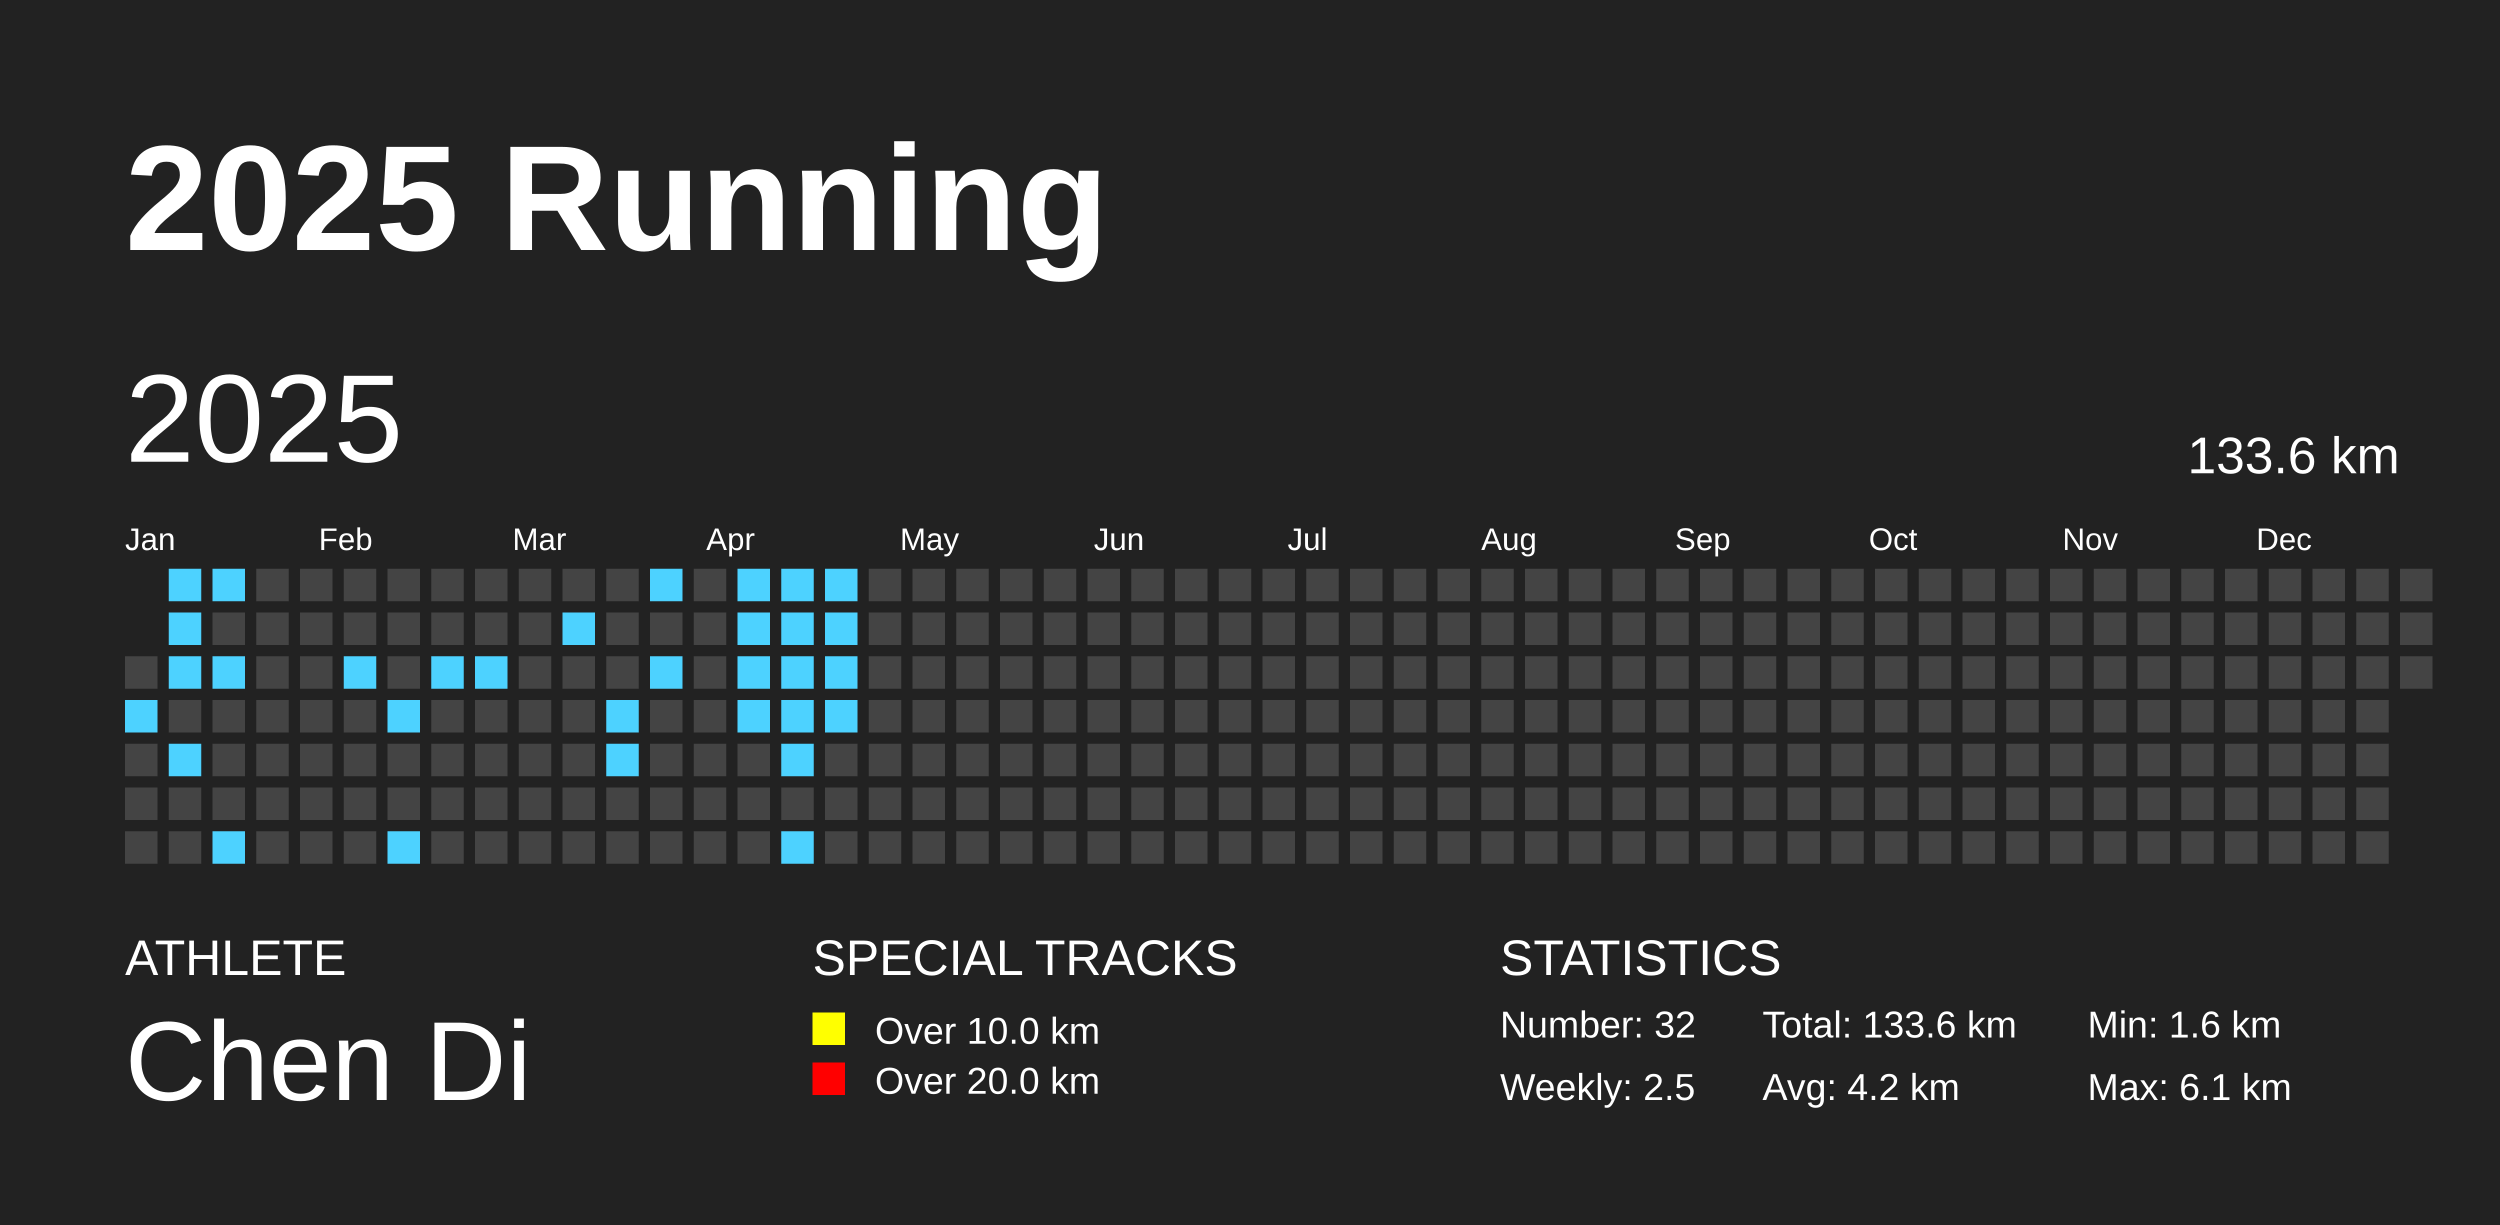
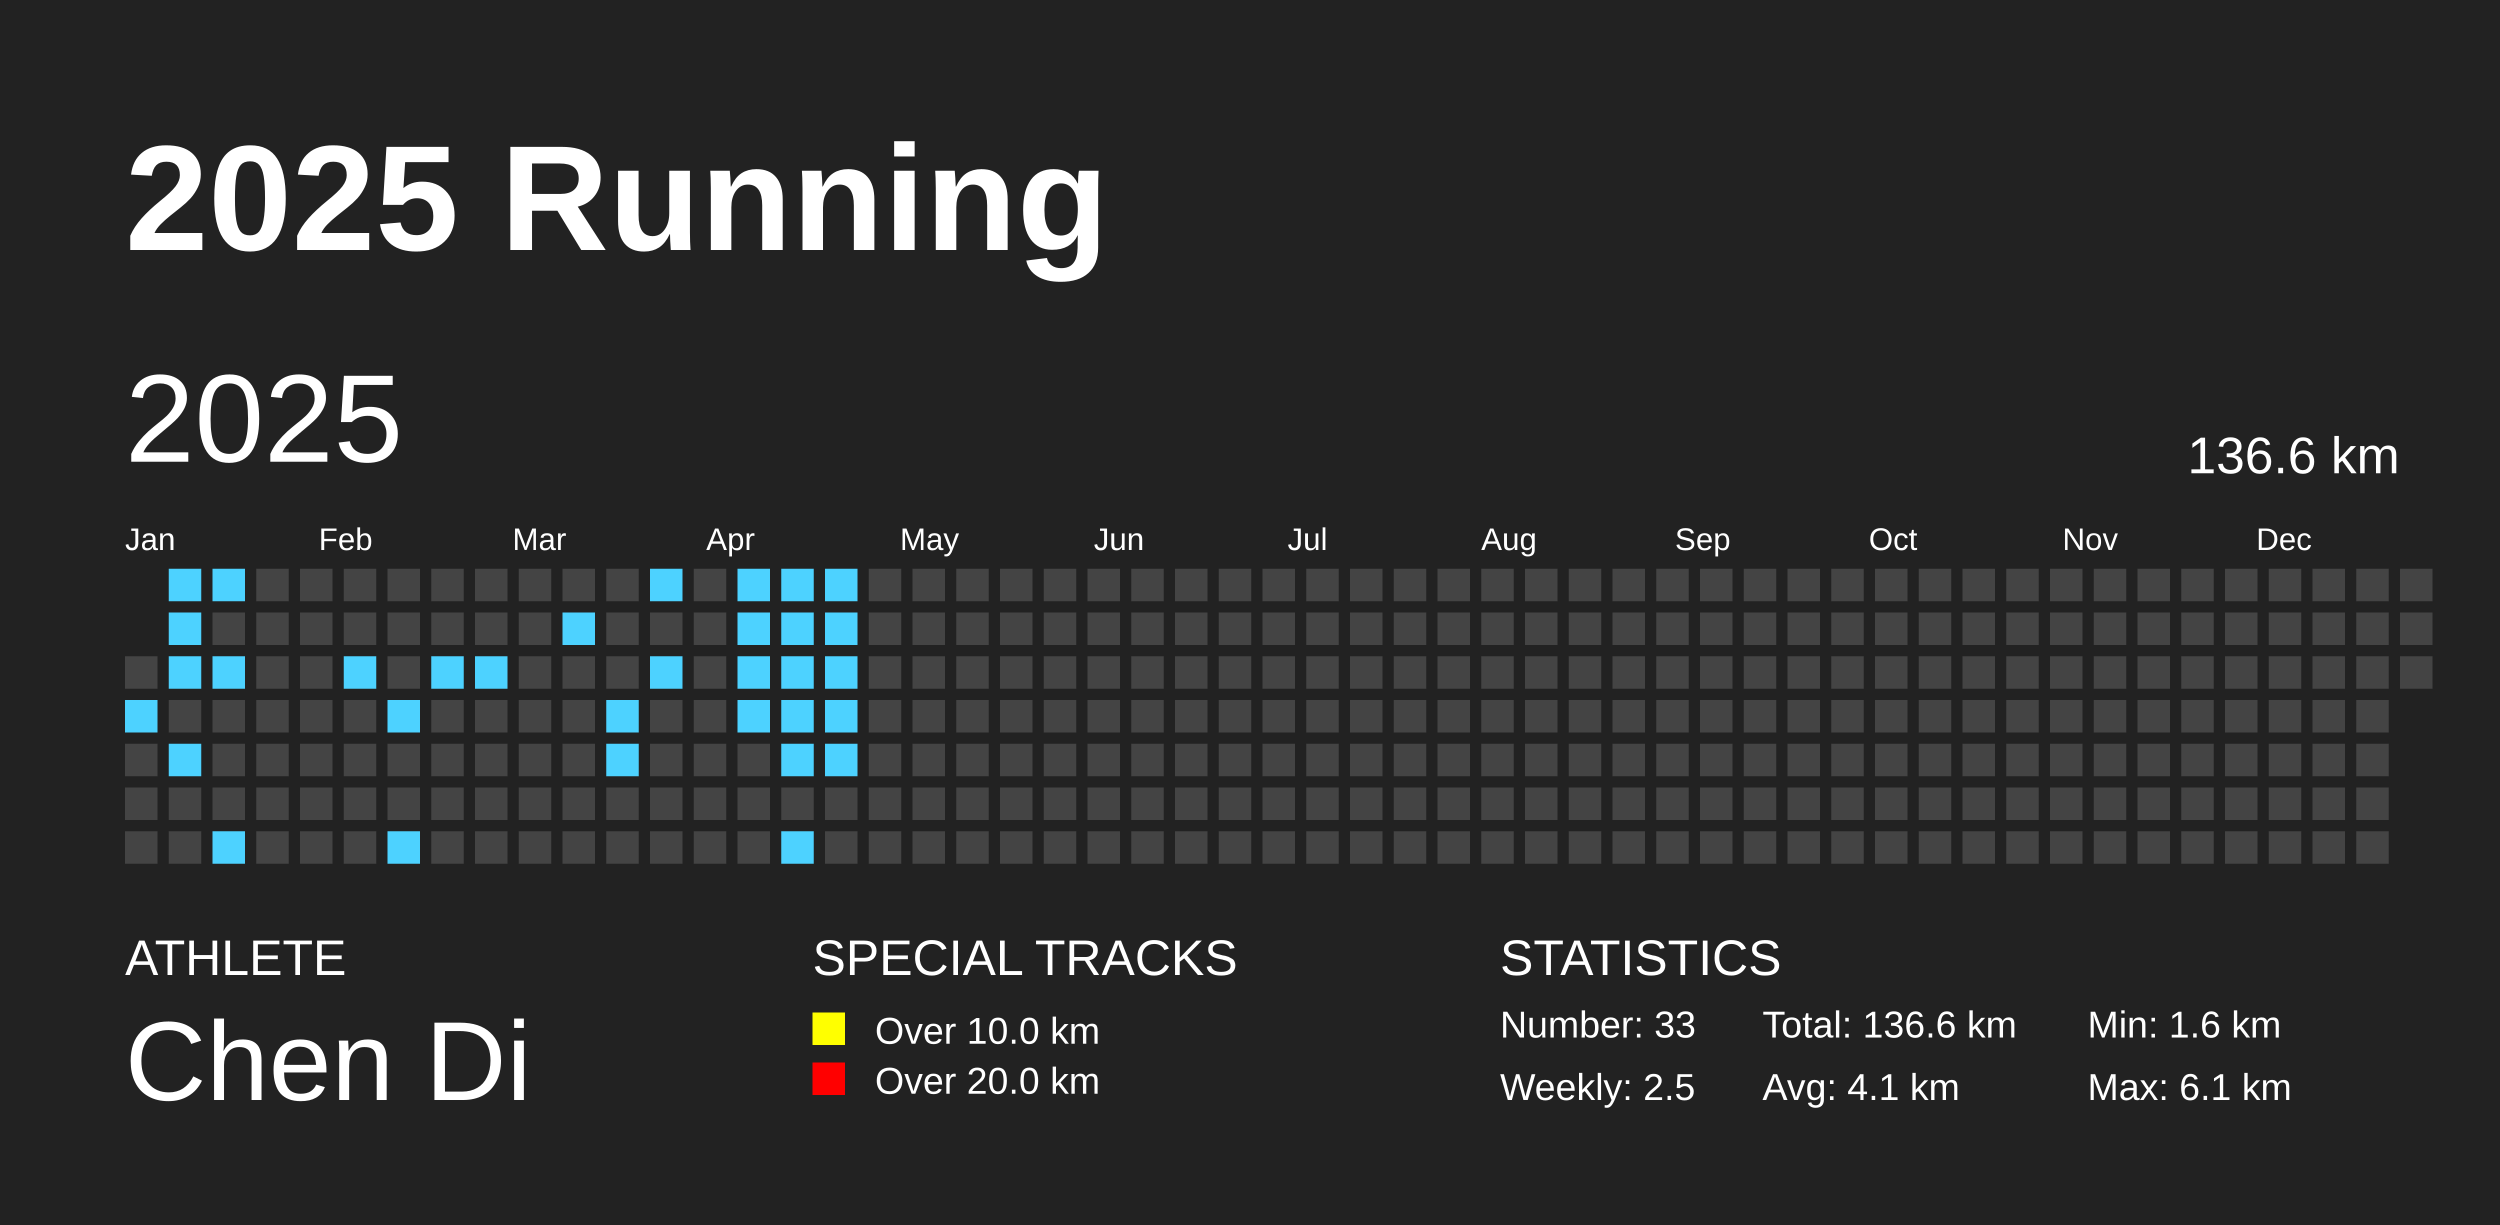
<svg xmlns="http://www.w3.org/2000/svg" baseProfile="full" height="98mm" version="1.1" viewBox="0,0,200,98" width="200mm">
  <defs />
  <rect fill="#222222" height="98" width="200" x="0" y="0" />
  <text fill="#FFFFFF" style="font-size:12px; font-family:Arial; font-weight:bold;" x="10" y="20">2025 Running</text>
  <text fill="#FFFFFF" style="font-size:4px; font-family:Arial" x="10" y="78">ATHLETE</text>
  <text fill="#FFFFFF" style="font-size:9px; font-family:Arial" x="10" y="88">Chen Di</text>
  <text fill="#FFFFFF" style="font-size:4px; font-family:Arial" x="65" y="78">SPECIAL TRACKS</text>
  <rect fill="yellow" height="2.6" width="2.6" x="65" y="81" />
  <text fill="#FFFFFF" style="font-size:3px; font-family:Arial" x="70" y="83.5">Over 10.0 km</text>
  <rect fill="red" height="2.6" width="2.6" x="65" y="85" />
  <text fill="#FFFFFF" style="font-size:3px; font-family:Arial" x="70" y="87.5">Over 20.0 km</text>
  <text fill="#FFFFFF" style="font-size:4px; font-family:Arial" x="120" y="78">STATISTICS</text>
-   <text fill="#FFFFFF" style="font-size:3px; font-family:Arial" x="120" y="83">Number: 32</text>
+   <text fill="#FFFFFF" style="font-size:3px; font-family:Arial" x="120" y="83">Number: 33</text>
  <text fill="#FFFFFF" style="font-size:3px; font-family:Arial" x="120" y="88">Weekly: 2.5</text>
-   <text fill="#FFFFFF" style="font-size:3px; font-family:Arial" x="141" y="83">Total: 133.6 km</text>
-   <text fill="#FFFFFF" style="font-size:3px; font-family:Arial" x="141" y="88">Avg: 4.2 km</text>
+   <text fill="#FFFFFF" style="font-size:3px; font-family:Arial" x="141" y="83">Total: 136.6 km</text>
+   <text fill="#FFFFFF" style="font-size:3px; font-family:Arial" x="141" y="88">Avg: 4.1 km</text>
  <text fill="#FFFFFF" style="font-size:3px; font-family:Arial" x="167" y="83">Min: 1.6 km</text>
  <text fill="#FFFFFF" style="font-size:3px; font-family:Arial" x="167" y="88">Max: 6.1 km</text>
  <text dominant-baseline="hanging" fill="#FFFFFF" style="font-size:10.0px; font-family:Arial;" x="10" y="30">2025</text>
-   <text dominant-baseline="hanging" fill="#FFFFFF" style="font-size:4.125px; font-family:Arial;" x="175" y="35">133.6 km</text>
+   <text dominant-baseline="hanging" fill="#FFFFFF" style="font-size:4.125px; font-family:Arial;" x="175" y="35">136.6 km</text>
  <text fill="#FFFFFF" style="font-size:2.5px; font-family:Arial" x="10.0" y="44">Jan</text>
  <text fill="#FFFFFF" style="font-size:2.5px; font-family:Arial" x="25.5" y="44">Feb</text>
  <text fill="#FFFFFF" style="font-size:2.5px; font-family:Arial" x="41.0" y="44">Mar</text>
  <text fill="#FFFFFF" style="font-size:2.5px; font-family:Arial" x="56.5" y="44">Apr</text>
  <text fill="#FFFFFF" style="font-size:2.5px; font-family:Arial" x="72.0" y="44">May</text>
  <text fill="#FFFFFF" style="font-size:2.5px; font-family:Arial" x="87.5" y="44">Jun</text>
  <text fill="#FFFFFF" style="font-size:2.5px; font-family:Arial" x="103.0" y="44">Jul</text>
  <text fill="#FFFFFF" style="font-size:2.5px; font-family:Arial" x="118.5" y="44">Aug</text>
  <text fill="#FFFFFF" style="font-size:2.5px; font-family:Arial" x="134.0" y="44">Sep</text>
  <text fill="#FFFFFF" style="font-size:2.5px; font-family:Arial" x="149.5" y="44">Oct</text>
  <text fill="#FFFFFF" style="font-size:2.5px; font-family:Arial" x="165.0" y="44">Nov</text>
  <text fill="#FFFFFF" style="font-size:2.5px; font-family:Arial" x="180.5" y="44">Dec</text>
  <rect fill="#444444" height="2.6" width="2.6" x="10.0" y="52.5" />
  <rect fill="#4DD2FF" height="2.6" width="2.6" x="10.0" y="56.0" />
  <rect fill="#444444" height="2.6" width="2.6" x="10.0" y="59.5" />
  <rect fill="#444444" height="2.6" width="2.6" x="10.0" y="63.0" />
  <rect fill="#444444" height="2.6" width="2.6" x="10.0" y="66.5" />
  <rect fill="#4DD2FF" height="2.6" width="2.6" x="13.5" y="45.5" />
  <rect fill="#4DD2FF" height="2.6" width="2.6" x="13.5" y="49.0" />
  <rect fill="#4DD2FF" height="2.6" width="2.6" x="13.5" y="52.5" />
  <rect fill="#444444" height="2.6" width="2.6" x="13.5" y="56.0" />
  <rect fill="#4DD2FF" height="2.6" width="2.6" x="13.5" y="59.5" />
  <rect fill="#444444" height="2.6" width="2.6" x="13.5" y="63.0" />
  <rect fill="#444444" height="2.6" width="2.6" x="13.5" y="66.5" />
  <rect fill="#4DD2FF" height="2.6" width="2.6" x="17.0" y="45.5" />
  <rect fill="#444444" height="2.6" width="2.6" x="17.0" y="49.0" />
  <rect fill="#4DD2FF" height="2.6" width="2.6" x="17.0" y="52.5" />
  <rect fill="#444444" height="2.6" width="2.6" x="17.0" y="56.0" />
  <rect fill="#444444" height="2.6" width="2.6" x="17.0" y="59.5" />
  <rect fill="#444444" height="2.6" width="2.6" x="17.0" y="63.0" />
  <rect fill="#4DD2FF" height="2.6" width="2.6" x="17.0" y="66.5" />
  <rect fill="#444444" height="2.6" width="2.6" x="20.5" y="45.5" />
  <rect fill="#444444" height="2.6" width="2.6" x="20.5" y="49.0" />
  <rect fill="#444444" height="2.6" width="2.6" x="20.5" y="52.5" />
  <rect fill="#444444" height="2.6" width="2.6" x="20.5" y="56.0" />
  <rect fill="#444444" height="2.6" width="2.6" x="20.5" y="59.5" />
  <rect fill="#444444" height="2.6" width="2.6" x="20.5" y="63.0" />
  <rect fill="#444444" height="2.6" width="2.6" x="20.5" y="66.5" />
  <rect fill="#444444" height="2.6" width="2.6" x="24.0" y="45.5" />
  <rect fill="#444444" height="2.6" width="2.6" x="24.0" y="49.0" />
  <rect fill="#444444" height="2.6" width="2.6" x="24.0" y="52.5" />
  <rect fill="#444444" height="2.6" width="2.6" x="24.0" y="56.0" />
  <rect fill="#444444" height="2.6" width="2.6" x="24.0" y="59.5" />
  <rect fill="#444444" height="2.6" width="2.6" x="24.0" y="63.0" />
  <rect fill="#444444" height="2.6" width="2.6" x="24.0" y="66.5" />
  <rect fill="#444444" height="2.6" width="2.6" x="27.5" y="45.5" />
  <rect fill="#444444" height="2.6" width="2.6" x="27.5" y="49.0" />
  <rect fill="#4DD2FF" height="2.6" width="2.6" x="27.5" y="52.5" />
  <rect fill="#444444" height="2.6" width="2.6" x="27.5" y="56.0" />
  <rect fill="#444444" height="2.6" width="2.6" x="27.5" y="59.5" />
  <rect fill="#444444" height="2.6" width="2.6" x="27.5" y="63.0" />
  <rect fill="#444444" height="2.6" width="2.6" x="27.5" y="66.5" />
  <rect fill="#444444" height="2.6" width="2.6" x="31.0" y="45.5" />
  <rect fill="#444444" height="2.6" width="2.6" x="31.0" y="49.0" />
  <rect fill="#444444" height="2.6" width="2.6" x="31.0" y="52.5" />
  <rect fill="#4DD2FF" height="2.6" width="2.6" x="31.0" y="56.0" />
  <rect fill="#444444" height="2.6" width="2.6" x="31.0" y="59.5" />
  <rect fill="#444444" height="2.6" width="2.6" x="31.0" y="63.0" />
  <rect fill="#4DD2FF" height="2.6" width="2.6" x="31.0" y="66.5" />
  <rect fill="#444444" height="2.6" width="2.6" x="34.5" y="45.5" />
  <rect fill="#444444" height="2.6" width="2.6" x="34.5" y="49.0" />
  <rect fill="#4DD2FF" height="2.6" width="2.6" x="34.5" y="52.5" />
  <rect fill="#444444" height="2.6" width="2.6" x="34.5" y="56.0" />
  <rect fill="#444444" height="2.6" width="2.6" x="34.5" y="59.5" />
  <rect fill="#444444" height="2.6" width="2.6" x="34.5" y="63.0" />
  <rect fill="#444444" height="2.6" width="2.6" x="34.5" y="66.5" />
  <rect fill="#444444" height="2.6" width="2.6" x="38.0" y="45.5" />
  <rect fill="#444444" height="2.6" width="2.6" x="38.0" y="49.0" />
  <rect fill="#4DD2FF" height="2.6" width="2.6" x="38.0" y="52.5" />
  <rect fill="#444444" height="2.6" width="2.6" x="38.0" y="56.0" />
  <rect fill="#444444" height="2.6" width="2.6" x="38.0" y="59.5" />
  <rect fill="#444444" height="2.6" width="2.6" x="38.0" y="63.0" />
  <rect fill="#444444" height="2.6" width="2.6" x="38.0" y="66.5" />
  <rect fill="#444444" height="2.6" width="2.6" x="41.5" y="45.5" />
  <rect fill="#444444" height="2.6" width="2.6" x="41.5" y="49.0" />
  <rect fill="#444444" height="2.6" width="2.6" x="41.5" y="52.5" />
  <rect fill="#444444" height="2.6" width="2.6" x="41.5" y="56.0" />
  <rect fill="#444444" height="2.6" width="2.6" x="41.5" y="59.5" />
  <rect fill="#444444" height="2.6" width="2.6" x="41.5" y="63.0" />
  <rect fill="#444444" height="2.6" width="2.6" x="41.5" y="66.5" />
  <rect fill="#444444" height="2.6" width="2.6" x="45.0" y="45.5" />
  <rect fill="#4DD2FF" height="2.6" width="2.6" x="45.0" y="49.0" />
  <rect fill="#444444" height="2.6" width="2.6" x="45.0" y="52.5" />
  <rect fill="#444444" height="2.6" width="2.6" x="45.0" y="56.0" />
  <rect fill="#444444" height="2.6" width="2.6" x="45.0" y="59.5" />
  <rect fill="#444444" height="2.6" width="2.6" x="45.0" y="63.0" />
  <rect fill="#444444" height="2.6" width="2.6" x="45.0" y="66.5" />
  <rect fill="#444444" height="2.6" width="2.6" x="48.5" y="45.5" />
  <rect fill="#444444" height="2.6" width="2.6" x="48.5" y="49.0" />
  <rect fill="#444444" height="2.6" width="2.6" x="48.5" y="52.5" />
  <rect fill="#4DD2FF" height="2.6" width="2.6" x="48.5" y="56.0" />
  <rect fill="#4DD2FF" height="2.6" width="2.6" x="48.5" y="59.5" />
  <rect fill="#444444" height="2.6" width="2.6" x="48.5" y="63.0" />
  <rect fill="#444444" height="2.6" width="2.6" x="48.5" y="66.5" />
  <rect fill="#4DD2FF" height="2.6" width="2.6" x="52.0" y="45.5" />
  <rect fill="#444444" height="2.6" width="2.6" x="52.0" y="49.0" />
  <rect fill="#4DD2FF" height="2.6" width="2.6" x="52.0" y="52.5" />
  <rect fill="#444444" height="2.6" width="2.6" x="52.0" y="56.0" />
  <rect fill="#444444" height="2.6" width="2.6" x="52.0" y="59.5" />
  <rect fill="#444444" height="2.6" width="2.6" x="52.0" y="63.0" />
  <rect fill="#444444" height="2.6" width="2.6" x="52.0" y="66.5" />
  <rect fill="#444444" height="2.6" width="2.6" x="55.5" y="45.5" />
  <rect fill="#444444" height="2.6" width="2.6" x="55.5" y="49.0" />
  <rect fill="#444444" height="2.6" width="2.6" x="55.5" y="52.5" />
  <rect fill="#444444" height="2.6" width="2.6" x="55.5" y="56.0" />
  <rect fill="#444444" height="2.6" width="2.6" x="55.5" y="59.5" />
  <rect fill="#444444" height="2.6" width="2.6" x="55.5" y="63.0" />
  <rect fill="#444444" height="2.6" width="2.6" x="55.5" y="66.5" />
  <rect fill="#4DD2FF" height="2.6" width="2.6" x="59.0" y="45.5" />
  <rect fill="#4DD2FF" height="2.6" width="2.6" x="59.0" y="49.0" />
  <rect fill="#4DD2FF" height="2.6" width="2.6" x="59.0" y="52.5" />
  <rect fill="#4DD2FF" height="2.6" width="2.6" x="59.0" y="56.0" />
  <rect fill="#444444" height="2.6" width="2.6" x="59.0" y="59.5" />
  <rect fill="#444444" height="2.6" width="2.6" x="59.0" y="63.0" />
  <rect fill="#444444" height="2.6" width="2.6" x="59.0" y="66.5" />
  <rect fill="#4DD2FF" height="2.6" width="2.6" x="62.5" y="45.5" />
  <rect fill="#4DD2FF" height="2.6" width="2.6" x="62.5" y="49.0" />
  <rect fill="#4DD2FF" height="2.6" width="2.6" x="62.5" y="52.5" />
  <rect fill="#4DD2FF" height="2.6" width="2.6" x="62.5" y="56.0" />
  <rect fill="#4DD2FF" height="2.6" width="2.6" x="62.5" y="59.5" />
  <rect fill="#444444" height="2.6" width="2.6" x="62.5" y="63.0" />
  <rect fill="#4DD2FF" height="2.6" width="2.6" x="62.5" y="66.5" />
  <rect fill="#4DD2FF" height="2.6" width="2.6" x="66.0" y="45.5" />
  <rect fill="#4DD2FF" height="2.6" width="2.6" x="66.0" y="49.0" />
  <rect fill="#4DD2FF" height="2.6" width="2.6" x="66.0" y="52.5" />
  <rect fill="#4DD2FF" height="2.6" width="2.6" x="66.0" y="56.0" />
-   <rect fill="#444444" height="2.6" width="2.6" x="66.0" y="59.5" />
+   <rect fill="#4DD2FF" height="2.6" width="2.6" x="66.0" y="59.5" />
  <rect fill="#444444" height="2.6" width="2.6" x="66.0" y="63.0" />
  <rect fill="#444444" height="2.6" width="2.6" x="66.0" y="66.5" />
  <rect fill="#444444" height="2.6" width="2.6" x="69.5" y="45.5" />
  <rect fill="#444444" height="2.6" width="2.6" x="69.5" y="49.0" />
  <rect fill="#444444" height="2.6" width="2.6" x="69.5" y="52.5" />
  <rect fill="#444444" height="2.6" width="2.6" x="69.5" y="56.0" />
  <rect fill="#444444" height="2.6" width="2.6" x="69.5" y="59.5" />
  <rect fill="#444444" height="2.6" width="2.6" x="69.5" y="63.0" />
  <rect fill="#444444" height="2.6" width="2.6" x="69.5" y="66.5" />
  <rect fill="#444444" height="2.6" width="2.6" x="73.0" y="45.5" />
  <rect fill="#444444" height="2.6" width="2.6" x="73.0" y="49.0" />
  <rect fill="#444444" height="2.6" width="2.6" x="73.0" y="52.5" />
  <rect fill="#444444" height="2.6" width="2.6" x="73.0" y="56.0" />
  <rect fill="#444444" height="2.6" width="2.6" x="73.0" y="59.5" />
  <rect fill="#444444" height="2.6" width="2.6" x="73.0" y="63.0" />
  <rect fill="#444444" height="2.6" width="2.6" x="73.0" y="66.5" />
  <rect fill="#444444" height="2.6" width="2.6" x="76.5" y="45.5" />
  <rect fill="#444444" height="2.6" width="2.6" x="76.5" y="49.0" />
  <rect fill="#444444" height="2.6" width="2.6" x="76.5" y="52.5" />
  <rect fill="#444444" height="2.6" width="2.6" x="76.5" y="56.0" />
  <rect fill="#444444" height="2.6" width="2.6" x="76.5" y="59.5" />
  <rect fill="#444444" height="2.6" width="2.6" x="76.5" y="63.0" />
  <rect fill="#444444" height="2.6" width="2.6" x="76.5" y="66.5" />
  <rect fill="#444444" height="2.6" width="2.6" x="80.0" y="45.5" />
  <rect fill="#444444" height="2.6" width="2.6" x="80.0" y="49.0" />
  <rect fill="#444444" height="2.6" width="2.6" x="80.0" y="52.5" />
  <rect fill="#444444" height="2.6" width="2.6" x="80.0" y="56.0" />
  <rect fill="#444444" height="2.6" width="2.6" x="80.0" y="59.5" />
  <rect fill="#444444" height="2.6" width="2.6" x="80.0" y="63.0" />
  <rect fill="#444444" height="2.6" width="2.6" x="80.0" y="66.5" />
  <rect fill="#444444" height="2.6" width="2.6" x="83.5" y="45.5" />
  <rect fill="#444444" height="2.6" width="2.6" x="83.5" y="49.0" />
  <rect fill="#444444" height="2.6" width="2.6" x="83.5" y="52.5" />
  <rect fill="#444444" height="2.6" width="2.6" x="83.5" y="56.0" />
  <rect fill="#444444" height="2.6" width="2.6" x="83.5" y="59.5" />
  <rect fill="#444444" height="2.6" width="2.6" x="83.5" y="63.0" />
  <rect fill="#444444" height="2.6" width="2.6" x="83.5" y="66.5" />
  <rect fill="#444444" height="2.6" width="2.6" x="87.0" y="45.5" />
  <rect fill="#444444" height="2.6" width="2.6" x="87.0" y="49.0" />
  <rect fill="#444444" height="2.6" width="2.6" x="87.0" y="52.5" />
  <rect fill="#444444" height="2.6" width="2.6" x="87.0" y="56.0" />
  <rect fill="#444444" height="2.6" width="2.6" x="87.0" y="59.5" />
  <rect fill="#444444" height="2.6" width="2.6" x="87.0" y="63.0" />
  <rect fill="#444444" height="2.6" width="2.6" x="87.0" y="66.5" />
  <rect fill="#444444" height="2.6" width="2.6" x="90.5" y="45.5" />
  <rect fill="#444444" height="2.6" width="2.6" x="90.5" y="49.0" />
  <rect fill="#444444" height="2.6" width="2.6" x="90.5" y="52.5" />
  <rect fill="#444444" height="2.6" width="2.6" x="90.5" y="56.0" />
  <rect fill="#444444" height="2.6" width="2.6" x="90.5" y="59.5" />
  <rect fill="#444444" height="2.6" width="2.6" x="90.5" y="63.0" />
  <rect fill="#444444" height="2.6" width="2.6" x="90.5" y="66.5" />
  <rect fill="#444444" height="2.6" width="2.6" x="94.0" y="45.5" />
  <rect fill="#444444" height="2.6" width="2.6" x="94.0" y="49.0" />
  <rect fill="#444444" height="2.6" width="2.6" x="94.0" y="52.5" />
  <rect fill="#444444" height="2.6" width="2.6" x="94.0" y="56.0" />
  <rect fill="#444444" height="2.6" width="2.6" x="94.0" y="59.5" />
  <rect fill="#444444" height="2.6" width="2.6" x="94.0" y="63.0" />
  <rect fill="#444444" height="2.6" width="2.6" x="94.0" y="66.5" />
  <rect fill="#444444" height="2.6" width="2.6" x="97.5" y="45.5" />
  <rect fill="#444444" height="2.6" width="2.6" x="97.5" y="49.0" />
  <rect fill="#444444" height="2.6" width="2.6" x="97.5" y="52.5" />
  <rect fill="#444444" height="2.6" width="2.6" x="97.5" y="56.0" />
  <rect fill="#444444" height="2.6" width="2.6" x="97.5" y="59.5" />
  <rect fill="#444444" height="2.6" width="2.6" x="97.5" y="63.0" />
  <rect fill="#444444" height="2.6" width="2.6" x="97.5" y="66.5" />
  <rect fill="#444444" height="2.6" width="2.6" x="101.0" y="45.5" />
  <rect fill="#444444" height="2.6" width="2.6" x="101.0" y="49.0" />
  <rect fill="#444444" height="2.6" width="2.6" x="101.0" y="52.5" />
  <rect fill="#444444" height="2.6" width="2.6" x="101.0" y="56.0" />
  <rect fill="#444444" height="2.6" width="2.6" x="101.0" y="59.5" />
  <rect fill="#444444" height="2.6" width="2.6" x="101.0" y="63.0" />
  <rect fill="#444444" height="2.6" width="2.6" x="101.0" y="66.5" />
  <rect fill="#444444" height="2.6" width="2.6" x="104.5" y="45.5" />
  <rect fill="#444444" height="2.6" width="2.6" x="104.5" y="49.0" />
  <rect fill="#444444" height="2.6" width="2.6" x="104.5" y="52.5" />
  <rect fill="#444444" height="2.6" width="2.6" x="104.5" y="56.0" />
  <rect fill="#444444" height="2.6" width="2.6" x="104.5" y="59.5" />
  <rect fill="#444444" height="2.6" width="2.6" x="104.5" y="63.0" />
  <rect fill="#444444" height="2.6" width="2.6" x="104.5" y="66.5" />
  <rect fill="#444444" height="2.6" width="2.6" x="108.0" y="45.5" />
  <rect fill="#444444" height="2.6" width="2.6" x="108.0" y="49.0" />
  <rect fill="#444444" height="2.6" width="2.6" x="108.0" y="52.5" />
  <rect fill="#444444" height="2.6" width="2.6" x="108.0" y="56.0" />
  <rect fill="#444444" height="2.6" width="2.6" x="108.0" y="59.5" />
  <rect fill="#444444" height="2.6" width="2.6" x="108.0" y="63.0" />
  <rect fill="#444444" height="2.6" width="2.6" x="108.0" y="66.5" />
  <rect fill="#444444" height="2.6" width="2.6" x="111.5" y="45.5" />
  <rect fill="#444444" height="2.6" width="2.6" x="111.5" y="49.0" />
  <rect fill="#444444" height="2.6" width="2.6" x="111.5" y="52.5" />
  <rect fill="#444444" height="2.6" width="2.6" x="111.5" y="56.0" />
  <rect fill="#444444" height="2.6" width="2.6" x="111.5" y="59.5" />
  <rect fill="#444444" height="2.6" width="2.6" x="111.5" y="63.0" />
  <rect fill="#444444" height="2.6" width="2.6" x="111.5" y="66.5" />
  <rect fill="#444444" height="2.6" width="2.6" x="115.0" y="45.5" />
  <rect fill="#444444" height="2.6" width="2.6" x="115.0" y="49.0" />
  <rect fill="#444444" height="2.6" width="2.6" x="115.0" y="52.5" />
  <rect fill="#444444" height="2.6" width="2.6" x="115.0" y="56.0" />
  <rect fill="#444444" height="2.6" width="2.6" x="115.0" y="59.5" />
  <rect fill="#444444" height="2.6" width="2.6" x="115.0" y="63.0" />
  <rect fill="#444444" height="2.6" width="2.6" x="115.0" y="66.5" />
  <rect fill="#444444" height="2.6" width="2.6" x="118.5" y="45.5" />
  <rect fill="#444444" height="2.6" width="2.6" x="118.5" y="49.0" />
  <rect fill="#444444" height="2.6" width="2.6" x="118.5" y="52.5" />
  <rect fill="#444444" height="2.6" width="2.6" x="118.5" y="56.0" />
  <rect fill="#444444" height="2.6" width="2.6" x="118.5" y="59.5" />
  <rect fill="#444444" height="2.6" width="2.6" x="118.5" y="63.0" />
  <rect fill="#444444" height="2.6" width="2.6" x="118.5" y="66.5" />
  <rect fill="#444444" height="2.6" width="2.6" x="122.0" y="45.5" />
  <rect fill="#444444" height="2.6" width="2.6" x="122.0" y="49.0" />
  <rect fill="#444444" height="2.6" width="2.6" x="122.0" y="52.5" />
  <rect fill="#444444" height="2.6" width="2.6" x="122.0" y="56.0" />
  <rect fill="#444444" height="2.6" width="2.6" x="122.0" y="59.5" />
  <rect fill="#444444" height="2.6" width="2.6" x="122.0" y="63.0" />
  <rect fill="#444444" height="2.6" width="2.6" x="122.0" y="66.5" />
  <rect fill="#444444" height="2.6" width="2.6" x="125.5" y="45.5" />
  <rect fill="#444444" height="2.6" width="2.6" x="125.5" y="49.0" />
  <rect fill="#444444" height="2.6" width="2.6" x="125.5" y="52.5" />
  <rect fill="#444444" height="2.6" width="2.6" x="125.5" y="56.0" />
  <rect fill="#444444" height="2.6" width="2.6" x="125.5" y="59.5" />
  <rect fill="#444444" height="2.6" width="2.6" x="125.5" y="63.0" />
  <rect fill="#444444" height="2.6" width="2.6" x="125.5" y="66.5" />
  <rect fill="#444444" height="2.6" width="2.6" x="129.0" y="45.5" />
  <rect fill="#444444" height="2.6" width="2.6" x="129.0" y="49.0" />
  <rect fill="#444444" height="2.6" width="2.6" x="129.0" y="52.5" />
  <rect fill="#444444" height="2.6" width="2.6" x="129.0" y="56.0" />
  <rect fill="#444444" height="2.6" width="2.6" x="129.0" y="59.5" />
  <rect fill="#444444" height="2.6" width="2.6" x="129.0" y="63.0" />
  <rect fill="#444444" height="2.6" width="2.6" x="129.0" y="66.5" />
  <rect fill="#444444" height="2.6" width="2.6" x="132.5" y="45.5" />
  <rect fill="#444444" height="2.6" width="2.6" x="132.5" y="49.0" />
  <rect fill="#444444" height="2.6" width="2.6" x="132.5" y="52.5" />
  <rect fill="#444444" height="2.6" width="2.6" x="132.5" y="56.0" />
  <rect fill="#444444" height="2.6" width="2.6" x="132.5" y="59.5" />
  <rect fill="#444444" height="2.6" width="2.6" x="132.5" y="63.0" />
  <rect fill="#444444" height="2.6" width="2.6" x="132.5" y="66.5" />
  <rect fill="#444444" height="2.6" width="2.6" x="136.0" y="45.5" />
  <rect fill="#444444" height="2.6" width="2.6" x="136.0" y="49.0" />
  <rect fill="#444444" height="2.6" width="2.6" x="136.0" y="52.5" />
  <rect fill="#444444" height="2.6" width="2.6" x="136.0" y="56.0" />
  <rect fill="#444444" height="2.6" width="2.6" x="136.0" y="59.5" />
  <rect fill="#444444" height="2.6" width="2.6" x="136.0" y="63.0" />
  <rect fill="#444444" height="2.6" width="2.6" x="136.0" y="66.5" />
  <rect fill="#444444" height="2.6" width="2.6" x="139.5" y="45.5" />
  <rect fill="#444444" height="2.6" width="2.6" x="139.5" y="49.0" />
  <rect fill="#444444" height="2.6" width="2.6" x="139.5" y="52.5" />
  <rect fill="#444444" height="2.6" width="2.6" x="139.5" y="56.0" />
  <rect fill="#444444" height="2.6" width="2.6" x="139.5" y="59.5" />
  <rect fill="#444444" height="2.6" width="2.6" x="139.5" y="63.0" />
  <rect fill="#444444" height="2.6" width="2.6" x="139.5" y="66.5" />
  <rect fill="#444444" height="2.6" width="2.6" x="143.0" y="45.5" />
  <rect fill="#444444" height="2.6" width="2.6" x="143.0" y="49.0" />
  <rect fill="#444444" height="2.6" width="2.6" x="143.0" y="52.5" />
  <rect fill="#444444" height="2.6" width="2.6" x="143.0" y="56.0" />
  <rect fill="#444444" height="2.6" width="2.6" x="143.0" y="59.5" />
  <rect fill="#444444" height="2.6" width="2.6" x="143.0" y="63.0" />
  <rect fill="#444444" height="2.6" width="2.6" x="143.0" y="66.5" />
  <rect fill="#444444" height="2.6" width="2.6" x="146.5" y="45.5" />
  <rect fill="#444444" height="2.6" width="2.6" x="146.5" y="49.0" />
  <rect fill="#444444" height="2.6" width="2.6" x="146.5" y="52.5" />
  <rect fill="#444444" height="2.6" width="2.6" x="146.5" y="56.0" />
  <rect fill="#444444" height="2.6" width="2.6" x="146.5" y="59.5" />
  <rect fill="#444444" height="2.6" width="2.6" x="146.5" y="63.0" />
  <rect fill="#444444" height="2.6" width="2.6" x="146.5" y="66.5" />
  <rect fill="#444444" height="2.6" width="2.6" x="150.0" y="45.5" />
  <rect fill="#444444" height="2.6" width="2.6" x="150.0" y="49.0" />
  <rect fill="#444444" height="2.6" width="2.6" x="150.0" y="52.5" />
  <rect fill="#444444" height="2.6" width="2.6" x="150.0" y="56.0" />
  <rect fill="#444444" height="2.6" width="2.6" x="150.0" y="59.5" />
  <rect fill="#444444" height="2.6" width="2.6" x="150.0" y="63.0" />
  <rect fill="#444444" height="2.6" width="2.6" x="150.0" y="66.5" />
  <rect fill="#444444" height="2.6" width="2.6" x="153.5" y="45.5" />
  <rect fill="#444444" height="2.6" width="2.6" x="153.5" y="49.0" />
  <rect fill="#444444" height="2.6" width="2.6" x="153.5" y="52.5" />
  <rect fill="#444444" height="2.6" width="2.6" x="153.5" y="56.0" />
  <rect fill="#444444" height="2.6" width="2.6" x="153.5" y="59.5" />
  <rect fill="#444444" height="2.6" width="2.6" x="153.5" y="63.0" />
  <rect fill="#444444" height="2.6" width="2.6" x="153.5" y="66.5" />
  <rect fill="#444444" height="2.6" width="2.6" x="157.0" y="45.5" />
  <rect fill="#444444" height="2.6" width="2.6" x="157.0" y="49.0" />
  <rect fill="#444444" height="2.6" width="2.6" x="157.0" y="52.5" />
  <rect fill="#444444" height="2.6" width="2.6" x="157.0" y="56.0" />
  <rect fill="#444444" height="2.6" width="2.6" x="157.0" y="59.5" />
  <rect fill="#444444" height="2.6" width="2.6" x="157.0" y="63.0" />
  <rect fill="#444444" height="2.6" width="2.6" x="157.0" y="66.5" />
  <rect fill="#444444" height="2.6" width="2.6" x="160.5" y="45.5" />
  <rect fill="#444444" height="2.6" width="2.6" x="160.5" y="49.0" />
  <rect fill="#444444" height="2.6" width="2.6" x="160.5" y="52.5" />
  <rect fill="#444444" height="2.6" width="2.6" x="160.5" y="56.0" />
  <rect fill="#444444" height="2.6" width="2.6" x="160.5" y="59.5" />
  <rect fill="#444444" height="2.6" width="2.6" x="160.5" y="63.0" />
  <rect fill="#444444" height="2.6" width="2.6" x="160.5" y="66.5" />
  <rect fill="#444444" height="2.6" width="2.6" x="164.0" y="45.5" />
  <rect fill="#444444" height="2.6" width="2.6" x="164.0" y="49.0" />
  <rect fill="#444444" height="2.6" width="2.6" x="164.0" y="52.5" />
  <rect fill="#444444" height="2.6" width="2.6" x="164.0" y="56.0" />
  <rect fill="#444444" height="2.6" width="2.6" x="164.0" y="59.5" />
  <rect fill="#444444" height="2.6" width="2.6" x="164.0" y="63.0" />
  <rect fill="#444444" height="2.6" width="2.6" x="164.0" y="66.5" />
  <rect fill="#444444" height="2.6" width="2.6" x="167.5" y="45.5" />
  <rect fill="#444444" height="2.6" width="2.6" x="167.5" y="49.0" />
  <rect fill="#444444" height="2.6" width="2.6" x="167.5" y="52.5" />
  <rect fill="#444444" height="2.6" width="2.6" x="167.5" y="56.0" />
  <rect fill="#444444" height="2.6" width="2.6" x="167.5" y="59.5" />
  <rect fill="#444444" height="2.6" width="2.6" x="167.5" y="63.0" />
  <rect fill="#444444" height="2.6" width="2.6" x="167.5" y="66.5" />
  <rect fill="#444444" height="2.6" width="2.6" x="171.0" y="45.5" />
  <rect fill="#444444" height="2.6" width="2.6" x="171.0" y="49.0" />
  <rect fill="#444444" height="2.6" width="2.6" x="171.0" y="52.5" />
  <rect fill="#444444" height="2.6" width="2.6" x="171.0" y="56.0" />
  <rect fill="#444444" height="2.6" width="2.6" x="171.0" y="59.5" />
  <rect fill="#444444" height="2.6" width="2.6" x="171.0" y="63.0" />
  <rect fill="#444444" height="2.6" width="2.6" x="171.0" y="66.5" />
  <rect fill="#444444" height="2.6" width="2.6" x="174.5" y="45.5" />
  <rect fill="#444444" height="2.6" width="2.6" x="174.5" y="49.0" />
  <rect fill="#444444" height="2.6" width="2.6" x="174.5" y="52.5" />
  <rect fill="#444444" height="2.6" width="2.6" x="174.5" y="56.0" />
  <rect fill="#444444" height="2.6" width="2.6" x="174.5" y="59.5" />
  <rect fill="#444444" height="2.6" width="2.6" x="174.5" y="63.0" />
  <rect fill="#444444" height="2.6" width="2.6" x="174.5" y="66.5" />
  <rect fill="#444444" height="2.6" width="2.6" x="178.0" y="45.5" />
  <rect fill="#444444" height="2.6" width="2.6" x="178.0" y="49.0" />
  <rect fill="#444444" height="2.6" width="2.6" x="178.0" y="52.5" />
  <rect fill="#444444" height="2.6" width="2.6" x="178.0" y="56.0" />
  <rect fill="#444444" height="2.6" width="2.6" x="178.0" y="59.5" />
  <rect fill="#444444" height="2.6" width="2.6" x="178.0" y="63.0" />
  <rect fill="#444444" height="2.6" width="2.6" x="178.0" y="66.5" />
  <rect fill="#444444" height="2.6" width="2.6" x="181.5" y="45.5" />
  <rect fill="#444444" height="2.6" width="2.6" x="181.5" y="49.0" />
  <rect fill="#444444" height="2.6" width="2.6" x="181.5" y="52.5" />
  <rect fill="#444444" height="2.6" width="2.6" x="181.5" y="56.0" />
  <rect fill="#444444" height="2.6" width="2.6" x="181.5" y="59.5" />
  <rect fill="#444444" height="2.6" width="2.6" x="181.5" y="63.0" />
  <rect fill="#444444" height="2.6" width="2.6" x="181.5" y="66.5" />
  <rect fill="#444444" height="2.6" width="2.6" x="185.0" y="45.5" />
  <rect fill="#444444" height="2.6" width="2.6" x="185.0" y="49.0" />
  <rect fill="#444444" height="2.6" width="2.6" x="185.0" y="52.5" />
  <rect fill="#444444" height="2.6" width="2.6" x="185.0" y="56.0" />
  <rect fill="#444444" height="2.6" width="2.6" x="185.0" y="59.5" />
  <rect fill="#444444" height="2.6" width="2.6" x="185.0" y="63.0" />
  <rect fill="#444444" height="2.6" width="2.6" x="185.0" y="66.5" />
  <rect fill="#444444" height="2.6" width="2.6" x="188.5" y="45.5" />
  <rect fill="#444444" height="2.6" width="2.6" x="188.5" y="49.0" />
  <rect fill="#444444" height="2.6" width="2.6" x="188.5" y="52.5" />
  <rect fill="#444444" height="2.6" width="2.6" x="188.5" y="56.0" />
  <rect fill="#444444" height="2.6" width="2.6" x="188.5" y="59.5" />
  <rect fill="#444444" height="2.6" width="2.6" x="188.5" y="63.0" />
  <rect fill="#444444" height="2.6" width="2.6" x="188.5" y="66.5" />
  <rect fill="#444444" height="2.6" width="2.6" x="192.0" y="45.5" />
  <rect fill="#444444" height="2.6" width="2.6" x="192.0" y="49.0" />
  <rect fill="#444444" height="2.6" width="2.6" x="192.0" y="52.5" />
</svg>
